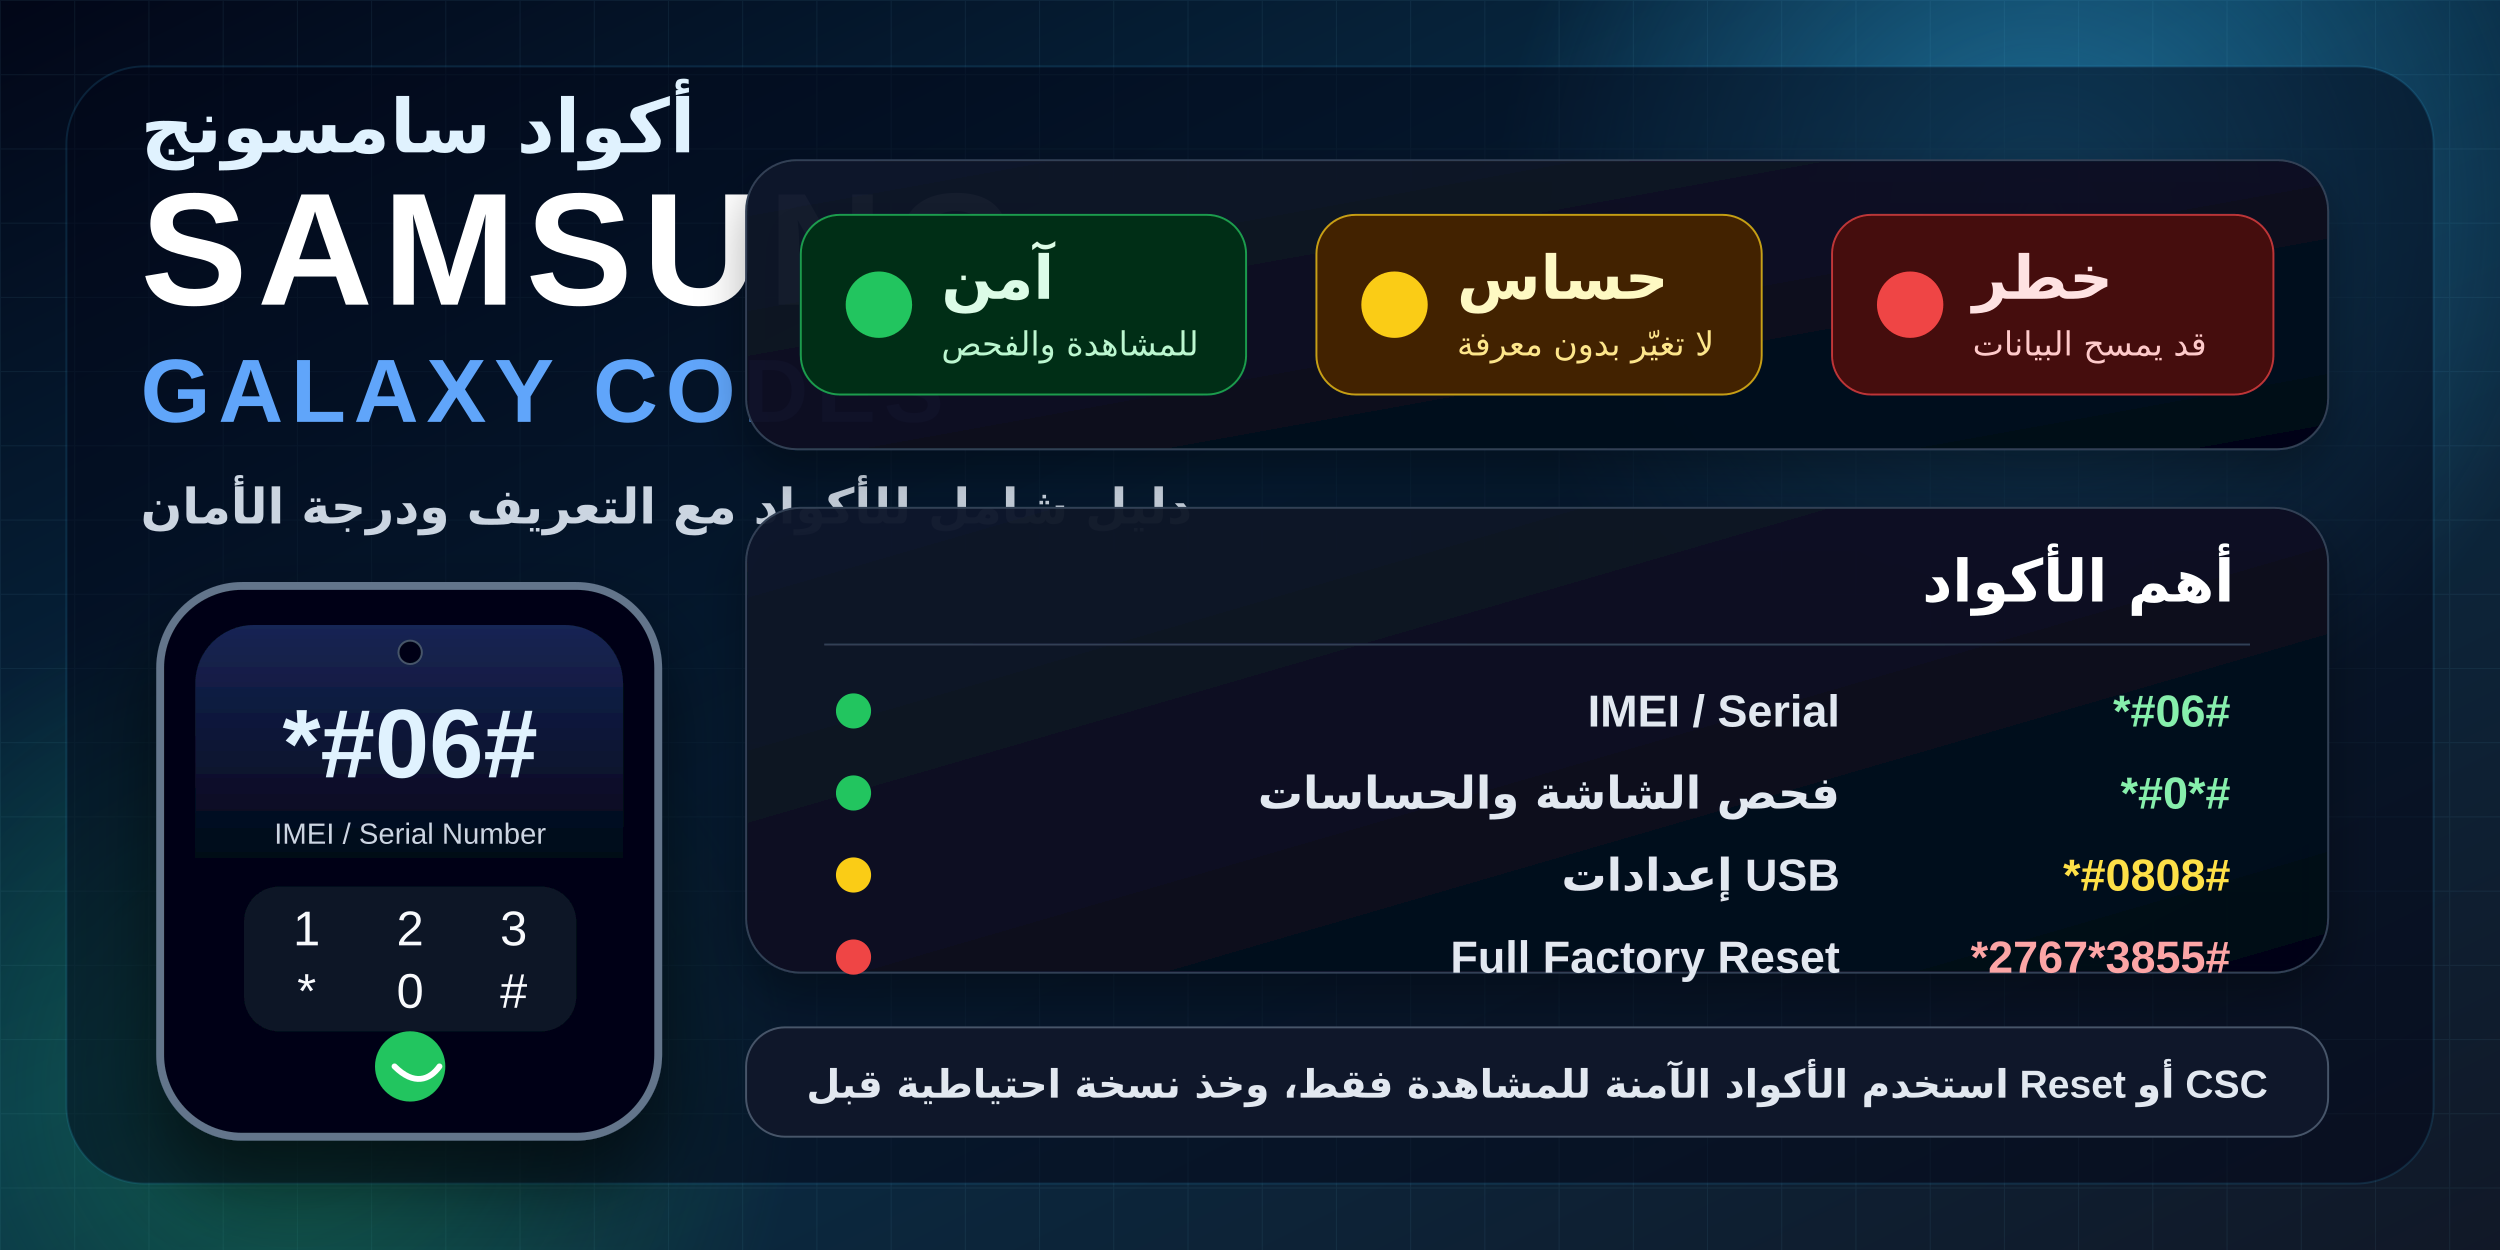
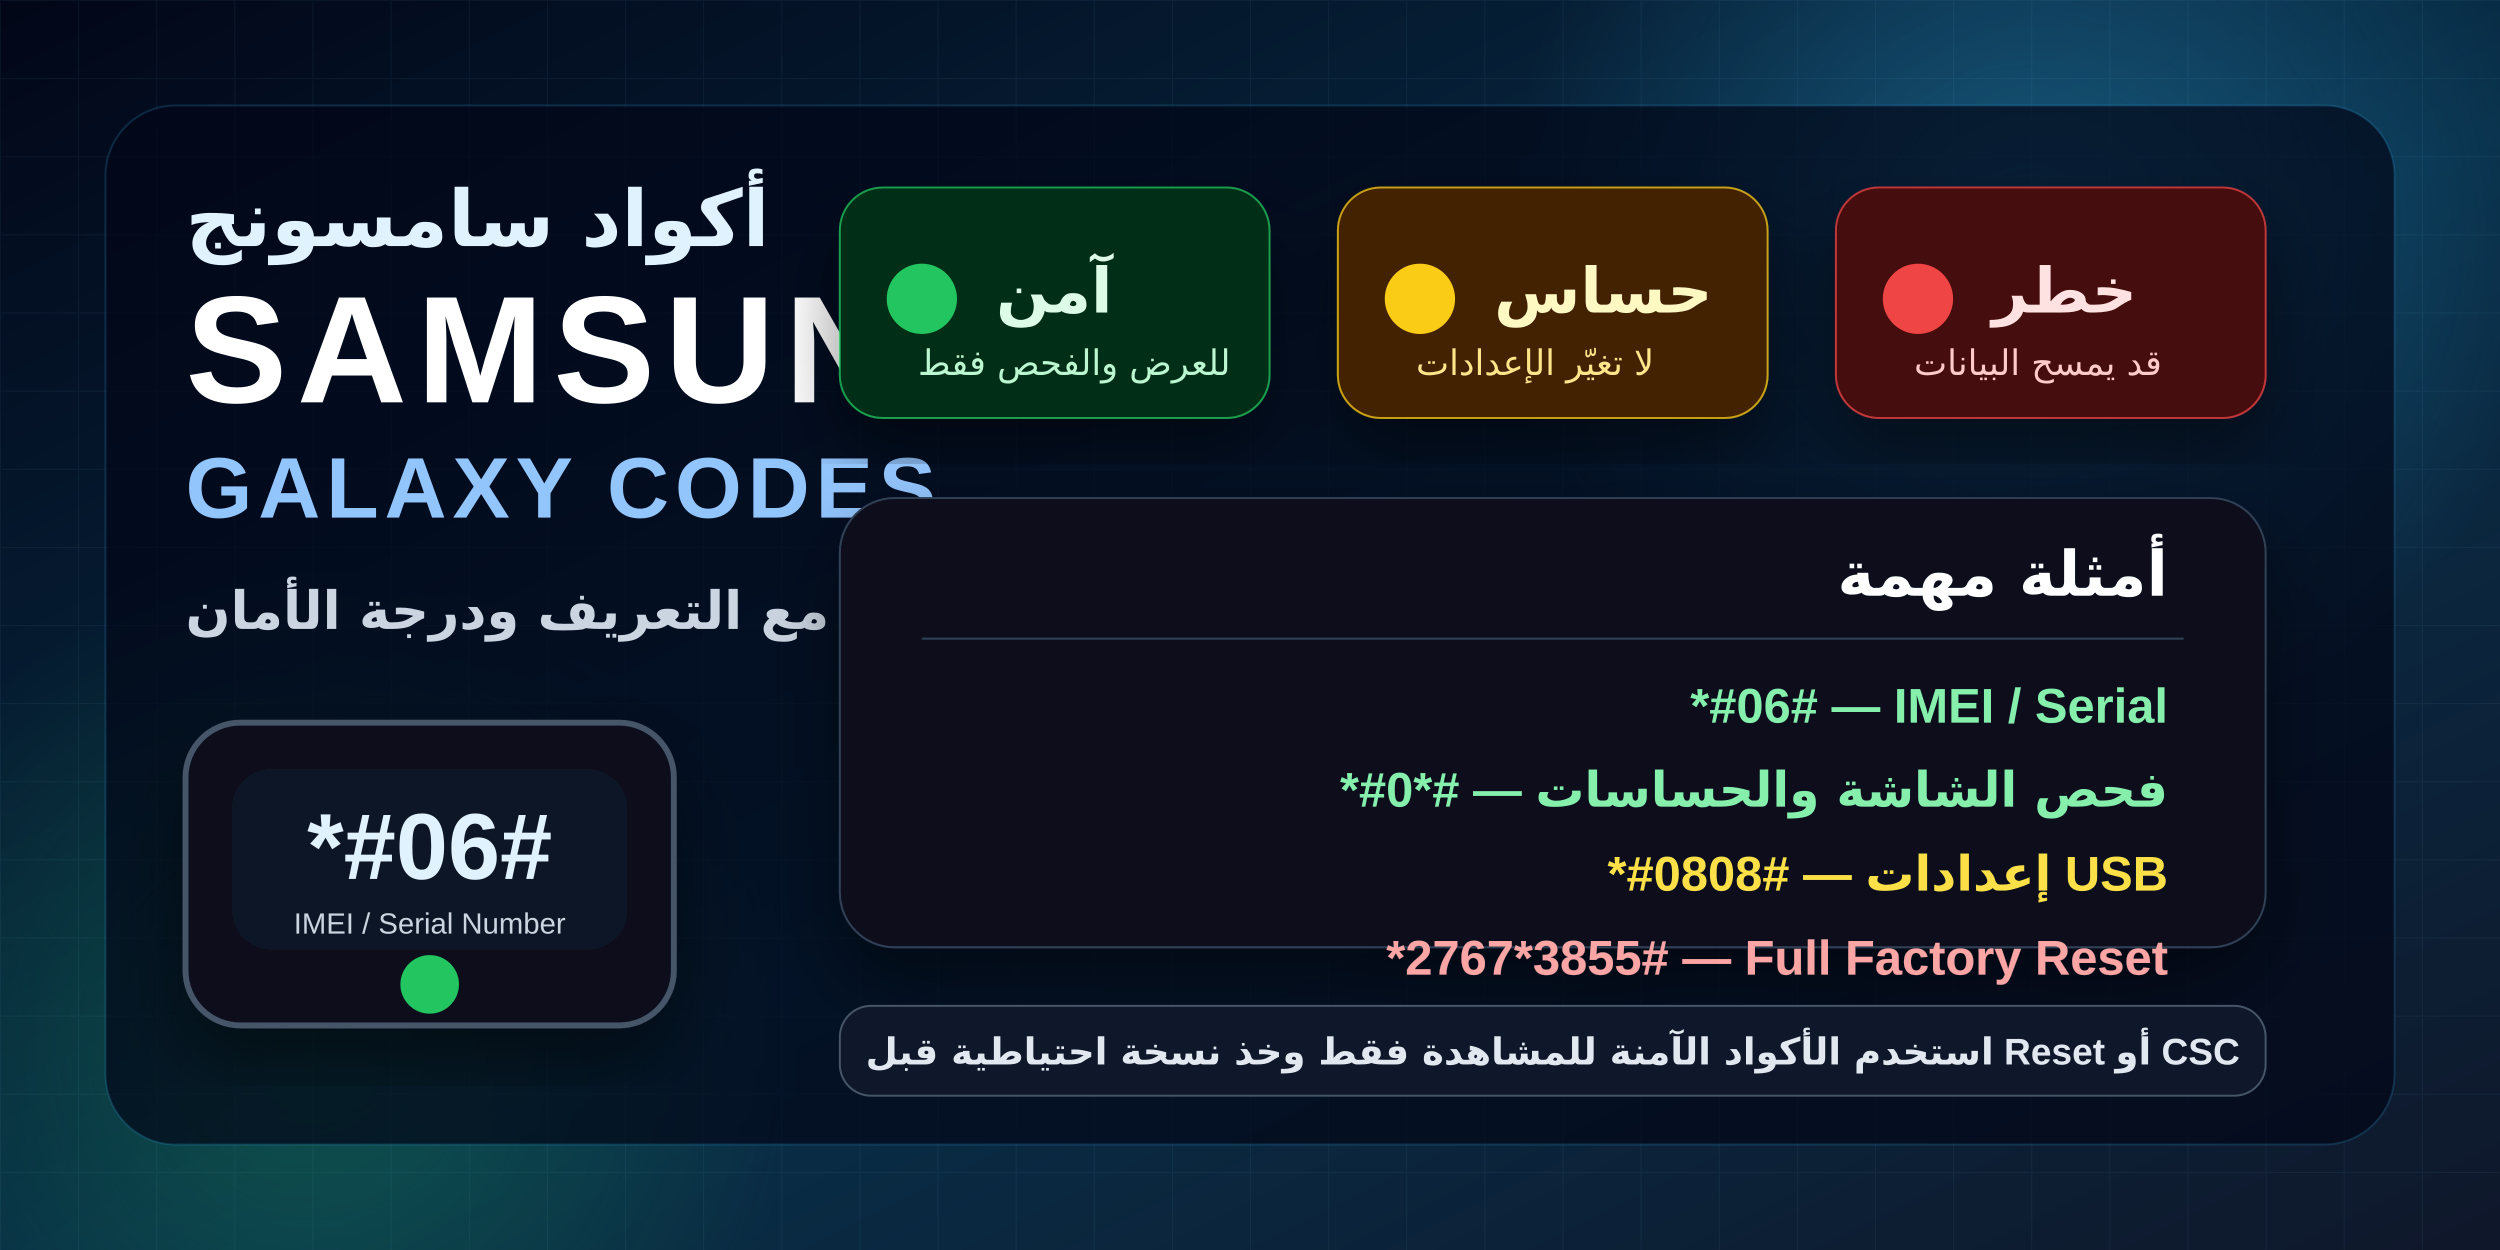
<svg xmlns="http://www.w3.org/2000/svg" width="1280" height="640" viewBox="0 0 1280 640">
  <defs>
    <linearGradient id="bg" x1="0" y1="0" x2="1" y2="1">
      <stop offset="0" stop-color="#020617" />
-       <stop offset="0.45" stop-color="#082f49" />
-       <stop offset="1" stop-color="#111827" />
+       <stop offset=".55" stop-color="#082f49" />
+       <stop offset="1" stop-color="#0f172a" />
    </linearGradient>
-     <radialGradient id="glowBlue" cx="50%" cy="50%" r="50%">
-       <stop offset="0" stop-color="#38bdf8" stop-opacity="0.45" />
+     <radialGradient id="g1">
+       <stop offset="0" stop-color="#38bdf8" stop-opacity=".32" />
      <stop offset="1" stop-color="#38bdf8" stop-opacity="0" />
    </radialGradient>
-     <radialGradient id="glowGreen" cx="50%" cy="50%" r="50%">
-       <stop offset="0" stop-color="#22c55e" stop-opacity="0.32" />
+     <radialGradient id="g2">
+       <stop offset="0" stop-color="#22c55e" stop-opacity=".24" />
      <stop offset="1" stop-color="#22c55e" stop-opacity="0" />
    </radialGradient>
-     <linearGradient id="phoneGlass" x1="0" y1="0" x2="0" y2="1">
-       <stop offset="0" stop-color="#172554" />
-       <stop offset="0.5" stop-color="#020617" />
-       <stop offset="1" stop-color="#020617" />
-     </linearGradient>
-     <linearGradient id="panel" x1="0" y1="0" x2="1" y2="1">
-       <stop offset="0" stop-color="#0f172a" stop-opacity="0.96" />
-       <stop offset="1" stop-color="#020617" stop-opacity="0.96" />
-     </linearGradient>
-     <filter id="shadow" x="-20%" y="-20%" width="140%" height="140%">
-       <feDropShadow dx="0" dy="22" stdDeviation="20" flood-color="#000" flood-opacity="0.55" />
+     <filter id="s" x="-20%" y="-20%" width="140%" height="140%">
+       <feDropShadow dx="0" dy="18" stdDeviation="18" flood-color="#000" flood-opacity=".45" />
    </filter>
-     <filter id="soft" x="-20%" y="-20%" width="140%" height="140%">
-       <feDropShadow dx="0" dy="12" stdDeviation="12" flood-color="#000" flood-opacity="0.32" />
-     </filter>
-     <pattern id="grid" width="38" height="38" patternUnits="userSpaceOnUse">
-       <path d="M38 0H0V38" fill="none" stroke="#7dd3fc" stroke-width="1" opacity="0.07" />
+     <pattern id="grid" width="40" height="40" patternUnits="userSpaceOnUse">
+       <path d="M40 0H0V40" fill="none" stroke="#7dd3fc" stroke-width="1" opacity=".06" />
    </pattern>
  </defs>
  <rect width="1280" height="640" fill="url(#bg)" />
  <rect width="1280" height="640" fill="url(#grid)" />
-   <circle cx="1045" cy="110" r="280" fill="url(#glowBlue)" />
-   <circle cx="150" cy="560" r="260" fill="url(#glowGreen)" />
-   <rect x="34" y="34" width="1212" height="572" rx="40" fill="#020617" opacity="0.52" stroke="#38bdf8" stroke-opacity="0.26" />
-   <g transform="translate(72 78)">
-     <text x="0" y="0" font-family="Arial,Tahoma,sans-serif" font-size="38" font-weight="900" fill="#e0f2fe">أكواد سامسونج</text>
-     <text x="0" y="78" font-family="Arial,Tahoma,sans-serif" font-size="82" font-weight="900" letter-spacing="5" fill="#ffffff">SAMSUNG</text>
-     <text x="0" y="138" font-family="Arial,Tahoma,sans-serif" font-size="46" font-weight="900" letter-spacing="4" fill="#60a5fa">GALAXY CODES</text>
-     <text x="0" y="190" font-family="Arial,Tahoma,sans-serif" font-size="25" font-weight="700" fill="#cbd5e1">دليل شامل للأكواد مع التعريف ودرجة الأمان</text>
+   <circle cx="1040" cy="120" r="270" fill="url(#g1)" />
+   <circle cx="160" cy="540" r="250" fill="url(#g2)" />
+   <rect x="54" y="54" width="1172" height="532" rx="36" fill="#020617" opacity=".70" stroke="#38bdf8" stroke-opacity=".25" />
+   <g font-family="Arial,Tahoma,sans-serif">
+     <text x="95" y="126" font-size="40" font-weight="900" fill="#e0f2fe">أكواد سامسونج</text>
+     <text x="95" y="206" font-size="78" font-weight="900" letter-spacing="5" fill="#fff">SAMSUNG</text>
+     <text x="95" y="265" font-size="44" font-weight="900" letter-spacing="3" fill="#93c5fd">GALAXY CODES</text>
+     <text x="95" y="322" font-size="27" font-weight="700" fill="#cbd5e1">دليل شامل للأكواد مع التعريف ودرجة الأمان</text>
  </g>
-   <g transform="translate(82 300)" filter="url(#shadow)">
-     <rect width="255" height="282" rx="42" fill="#020617" stroke="#64748b" stroke-width="4" />
-     <rect x="18" y="20" width="219" height="242" rx="30" fill="url(#phoneGlass)" />
-     <circle cx="128" cy="34" r="6" fill="#020617" stroke="#475569" />
-     <text x="128" y="98" text-anchor="middle" font-family="Arial,Tahoma,sans-serif" font-size="50" font-weight="800" fill="#e0f2fe">*#06#</text>
-     <text x="128" y="132" text-anchor="middle" font-family="Arial,Tahoma,sans-serif" font-size="15" fill="#cbd5e1">IMEI / Serial Number</text>
-     <rect x="43" y="154" width="170" height="74" rx="18" fill="#0f172a" opacity="0.88" />
-     <text x="75" y="184" text-anchor="middle" font-family="Arial" font-size="25" fill="#f8fafc">1</text>
-     <text x="128" y="184" text-anchor="middle" font-family="Arial" font-size="25" fill="#f8fafc">2</text>
-     <text x="181" y="184" text-anchor="middle" font-family="Arial" font-size="25" fill="#f8fafc">3</text>
-     <text x="75" y="216" text-anchor="middle" font-family="Arial" font-size="25" fill="#f8fafc">*</text>
-     <text x="128" y="216" text-anchor="middle" font-family="Arial" font-size="25" fill="#f8fafc">0</text>
-     <text x="181" y="216" text-anchor="middle" font-family="Arial" font-size="25" fill="#f8fafc">#</text>
-     <circle cx="128" cy="246" r="18" fill="#22c55e" />
-     <path d="M120 246c10 10 18 7 23 0" fill="none" stroke="#fff" stroke-width="3" stroke-linecap="round" />
+   <g transform="translate(95 370)" filter="url(#s)">
+     <rect width="250" height="155" rx="28" fill="#08111f" stroke="#475569" stroke-width="3" />
+     <rect x="24" y="24" width="202" height="92" rx="20" fill="#111827" />
+     <text x="125" y="80" text-anchor="middle" font-family="Arial" font-size="48" font-weight="800" fill="#e0f2fe">*#06#</text>
+     <text x="125" y="108" text-anchor="middle" font-family="Arial" font-size="15" fill="#cbd5e1">IMEI / Serial Number</text>
+     <circle cx="125" cy="134" r="15" fill="#22c55e" />
  </g>
-   <g transform="translate(382 82)" filter="url(#soft)" font-family="Arial,Tahoma,sans-serif">
-     <rect x="0" y="0" width="810" height="148" rx="26" fill="url(#panel)" stroke="#334155" />
-     <g transform="translate(28 28)">
-       <rect width="228" height="92" rx="20" fill="#052e16" stroke="#22c55e" stroke-opacity="0.75" />
-       <circle cx="40" cy="46" r="17" fill="#22c55e" />
-       <text x="72" y="43" font-size="31" font-weight="900" fill="#dcfce7">آمن</text>
-       <text x="72" y="72" font-size="17" fill="#bbf7d0">للمشاهدة والفحص</text>
-     </g>
-     <g transform="translate(292 28)">
-       <rect width="228" height="92" rx="20" fill="#422006" stroke="#facc15" stroke-opacity="0.75" />
-       <circle cx="40" cy="46" r="17" fill="#facc15" />
-       <text x="72" y="43" font-size="31" font-weight="900" fill="#fef9c3">حساس</text>
-       <text x="72" y="72" font-size="17" fill="#fde68a">لا تغيّر بدون معرفة</text>
-     </g>
-     <g transform="translate(556 28)">
-       <rect width="226" height="92" rx="20" fill="#450a0a" stroke="#ef4444" stroke-opacity="0.75" />
-       <circle cx="40" cy="46" r="17" fill="#ef4444" />
-       <text x="72" y="43" font-size="31" font-weight="900" fill="#fee2e2">خطر</text>
-       <text x="72" y="72" font-size="17" fill="#fecaca">قد يمسح البيانات</text>
-     </g>
+   <g font-family="Arial,Tahoma,sans-serif" filter="url(#s)">
+     <rect x="430" y="96" width="220" height="118" rx="22" fill="#052e16" stroke="#22c55e" stroke-opacity=".75" />
+     <circle cx="472" cy="153" r="18" fill="#22c55e" />
+     <text x="510" y="160" font-size="32" font-weight="900" fill="#dcfce7">آمن</text>
+     <text x="470" y="192" font-size="18" fill="#bbf7d0">للعرض والفحص فقط</text>
+     <rect x="685" y="96" width="220" height="118" rx="22" fill="#422006" stroke="#facc15" stroke-opacity=".75" />
+     <circle cx="727" cy="153" r="18" fill="#facc15" />
+     <text x="765" y="160" font-size="32" font-weight="900" fill="#fef9c3">حساس</text>
+     <text x="725" y="192" font-size="18" fill="#fde68a">لا تغيّر الإعدادات</text>
+     <rect x="940" y="96" width="220" height="118" rx="22" fill="#450a0a" stroke="#ef4444" stroke-opacity=".75" />
+     <circle cx="982" cy="153" r="18" fill="#ef4444" />
+     <text x="1020" y="160" font-size="32" font-weight="900" fill="#fee2e2">خطر</text>
+     <text x="980" y="192" font-size="18" fill="#fecaca">قد يمسح البيانات</text>
  </g>
-   <g transform="translate(382 260)" filter="url(#soft)" font-family="Arial,Tahoma,sans-serif">
-     <rect width="810" height="238" rx="28" fill="url(#panel)" stroke="#334155" />
-     <text x="762" y="48" text-anchor="end" font-size="30" font-weight="900" fill="#ffffff">أهم الأكواد</text>
-     <line x1="40" y1="70" x2="770" y2="70" stroke="#334155" />
-     <g font-size="23" font-weight="700">
-       <text x="760" y="112" text-anchor="end" fill="#86efac">*#06#</text>
-       <text x="560" y="112" text-anchor="end" fill="#e2e8f0">IMEI / Serial</text>
-       <circle cx="55" cy="104" r="9" fill="#22c55e" />
-       <text x="760" y="154" text-anchor="end" fill="#86efac">*#0*#</text>
-       <text x="560" y="154" text-anchor="end" fill="#e2e8f0">فحص الشاشة والحساسات</text>
-       <circle cx="55" cy="146" r="9" fill="#22c55e" />
-       <text x="760" y="196" text-anchor="end" fill="#fde047">*#0808#</text>
-       <text x="560" y="196" text-anchor="end" fill="#e2e8f0">إعدادات USB</text>
-       <circle cx="55" cy="188" r="9" fill="#facc15" />
-       <text x="760" y="238" text-anchor="end" fill="#fca5a5">*2767*3855#</text>
-       <text x="560" y="238" text-anchor="end" fill="#e2e8f0">Full Factory Reset</text>
-       <circle cx="55" cy="230" r="9" fill="#ef4444" />
-     </g>
+   <g transform="translate(430 255)" font-family="Arial,Tahoma,sans-serif" filter="url(#s)">
+     <rect width="730" height="230" rx="28" fill="#07111f" stroke="#334155" />
+     <text x="680" y="50" text-anchor="end" font-size="32" font-weight="900" fill="#fff">أمثلة مهمة</text>
+     <line x1="42" y1="72" x2="688" y2="72" stroke="#334155" />
+     <text x="680" y="115" text-anchor="end" font-size="25" font-weight="800" fill="#86efac">*#06# — IMEI / Serial</text>
+     <text x="680" y="158" text-anchor="end" font-size="25" font-weight="800" fill="#86efac">*#0*# — فحص الشاشة والحساسات</text>
+     <text x="680" y="201" text-anchor="end" font-size="25" font-weight="800" fill="#fde047">*#0808# — إعدادات USB</text>
+     <text x="680" y="244" text-anchor="end" font-size="25" font-weight="800" fill="#fca5a5">*2767*3855# — Full Factory Reset</text>
  </g>
-   <g transform="translate(382 526)" font-family="Arial,Tahoma,sans-serif">
-     <rect width="810" height="56" rx="20" fill="#0f172a" stroke="#475569" />
-     <text x="405" y="36" text-anchor="middle" font-size="20" font-weight="700" fill="#e2e8f0">استخدم الأكواد الآمنة للمشاهدة فقط، وخذ نسخة احتياطية قبل Reset أو CSC</text>
+   <g font-family="Arial,Tahoma,sans-serif">
+     <rect x="430" y="515" width="730" height="46" rx="16" fill="#0f172a" stroke="#475569" />
+     <text x="795" y="545" text-anchor="middle" font-size="19" font-weight="700" fill="#e2e8f0">استخدم الأكواد الآمنة للمشاهدة فقط وخذ نسخة احتياطية قبل Reset أو CSC</text>
  </g>
</svg>
